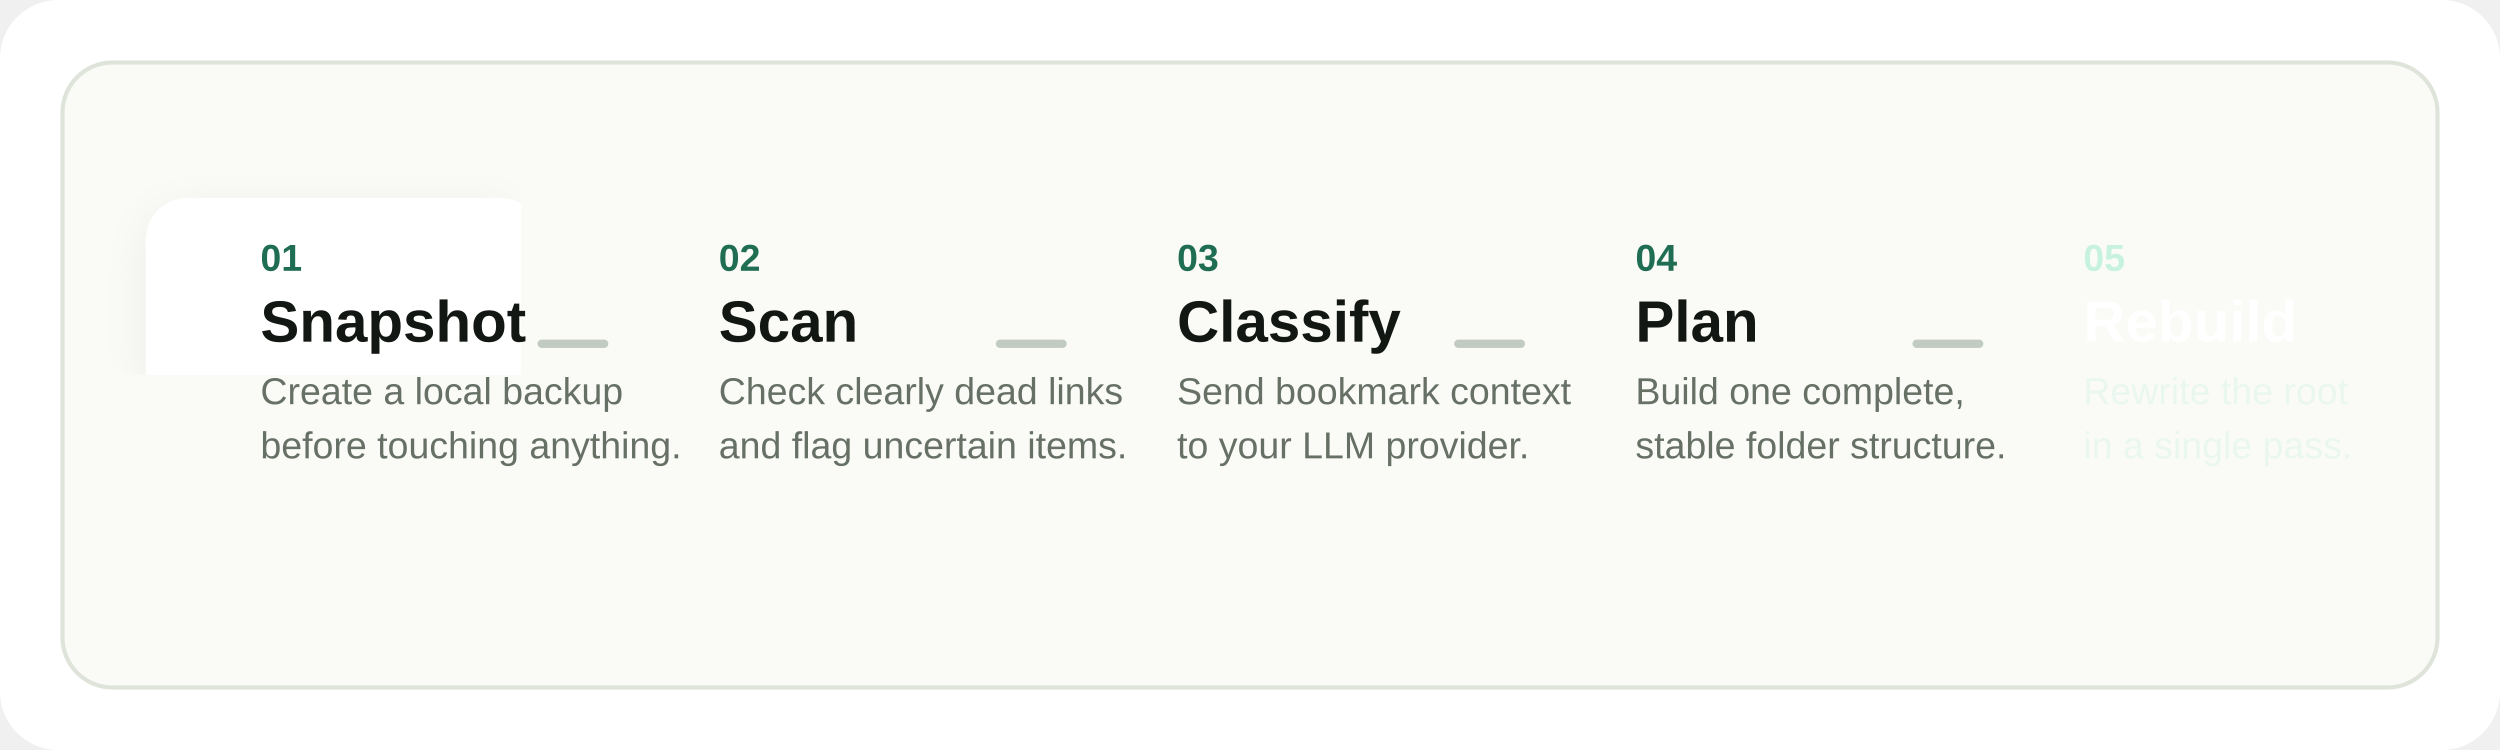
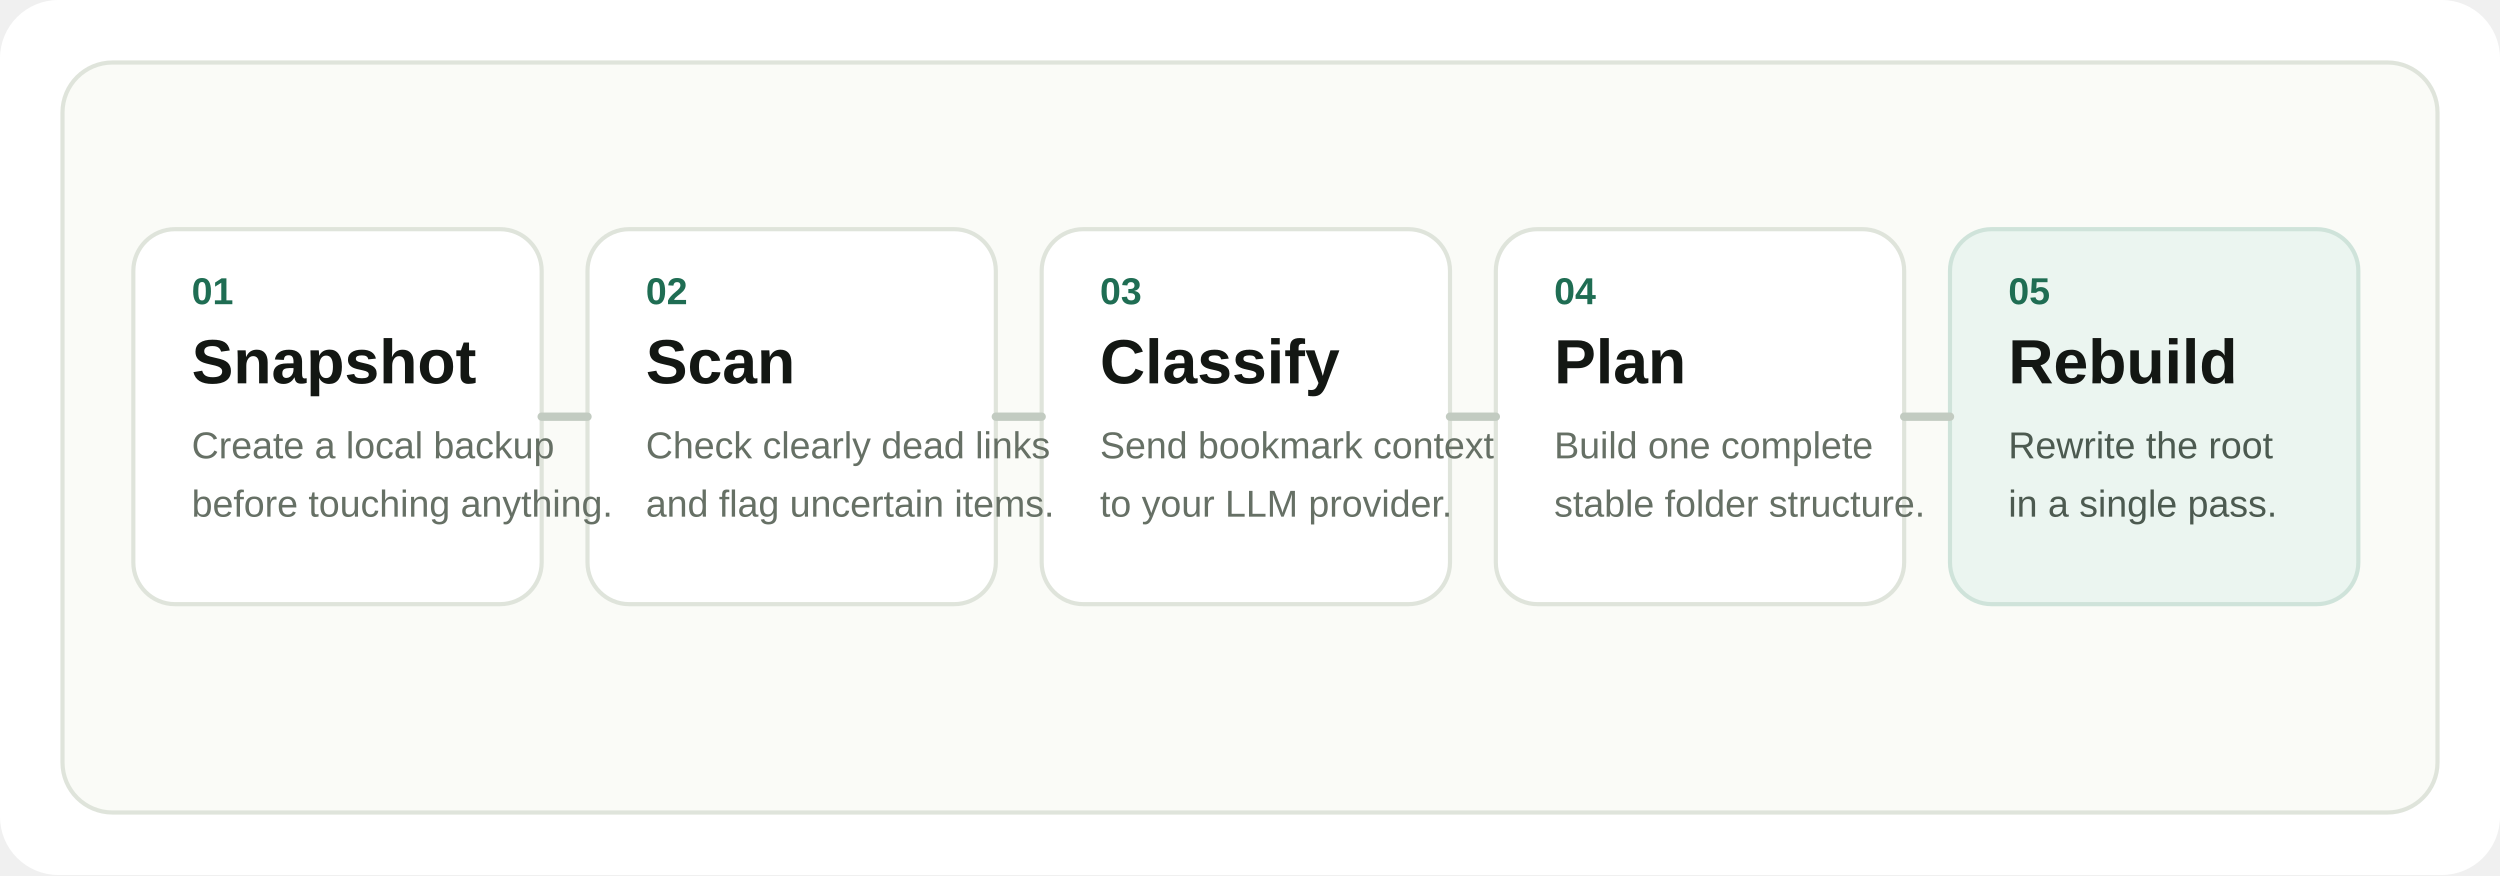
- <svg xmlns="http://www.w3.org/2000/svg" width="1200" height="360" viewBox="0 0 1200 360" fill="none">
-   <rect width="1200" height="360" rx="28" fill="#FFFFFF" />
-   <rect x="30" y="30" width="1140" height="300" rx="24" fill="#FAFBF7" stroke="#DFE4DB" stroke-width="2" />
-   <defs>
-     <filter id="shadow" x="0" y="0" width="250" height="180" filterUnits="userSpaceOnUse">
-       <feDropShadow dx="0" dy="6" stdDeviation="10" flood-color="#0F1611" flood-opacity="0.06" />
-     </filter>
-   </defs>
-   <g filter="url(#shadow)">
-     <rect x="70" y="95" width="190" height="140" rx="20" fill="#FFFFFF" />
-     <rect x="290" y="95" width="190" height="140" rx="20" fill="#FFFFFF" />
-     <rect x="510" y="95" width="190" height="140" rx="20" fill="#FFFFFF" />
-     <rect x="730" y="95" width="190" height="140" rx="20" fill="#FFFFFF" />
-     <rect x="950" y="95" width="180" height="140" rx="20" fill="#1F6D53" />
-   </g>
-   <text x="125" y="130" fill="#1F6D53" font-family="Arial, sans-serif" font-size="18" font-weight="700">01</text>
-   <text x="125" y="164" fill="#131713" font-family="Arial, sans-serif" font-size="28" font-weight="700">Snapshot</text>
-   <text x="125" y="194" fill="#667065" font-family="Arial, sans-serif" font-size="18">Create a local backup</text>
-   <text x="125" y="220" fill="#667065" font-family="Arial, sans-serif" font-size="18">before touching anything.</text>
-   <text x="345" y="130" fill="#1F6D53" font-family="Arial, sans-serif" font-size="18" font-weight="700">02</text>
-   <text x="345" y="164" fill="#131713" font-family="Arial, sans-serif" font-size="28" font-weight="700">Scan</text>
-   <text x="345" y="194" fill="#667065" font-family="Arial, sans-serif" font-size="18">Check clearly dead links</text>
-   <text x="345" y="220" fill="#667065" font-family="Arial, sans-serif" font-size="18">and flag uncertain items.</text>
-   <text x="565" y="130" fill="#1F6D53" font-family="Arial, sans-serif" font-size="18" font-weight="700">03</text>
-   <text x="565" y="164" fill="#131713" font-family="Arial, sans-serif" font-size="28" font-weight="700">Classify</text>
-   <text x="565" y="194" fill="#667065" font-family="Arial, sans-serif" font-size="18">Send bookmark context</text>
-   <text x="565" y="220" fill="#667065" font-family="Arial, sans-serif" font-size="18">to your LLM provider.</text>
-   <text x="785" y="130" fill="#1F6D53" font-family="Arial, sans-serif" font-size="18" font-weight="700">04</text>
-   <text x="785" y="164" fill="#131713" font-family="Arial, sans-serif" font-size="28" font-weight="700">Plan</text>
-   <text x="785" y="194" fill="#667065" font-family="Arial, sans-serif" font-size="18">Build one complete,</text>
-   <text x="785" y="220" fill="#667065" font-family="Arial, sans-serif" font-size="18">stable folder structure.</text>
-   <text x="1000" y="130" fill="#C7F2DF" font-family="Arial, sans-serif" font-size="18" font-weight="700">05</text>
-   <text x="1000" y="164" fill="#FFFFFF" font-family="Arial, sans-serif" font-size="28" font-weight="700">Rebuild</text>
-   <text x="1000" y="194" fill="#EAF7F1" font-family="Arial, sans-serif" font-size="18">Rewrite the root</text>
-   <text x="1000" y="220" fill="#EAF7F1" font-family="Arial, sans-serif" font-size="18">in a single pass.</text>
-   <path d="M260 165H290" stroke="#C2CBC1" stroke-width="4" stroke-linecap="round" />
-   <path d="M480 165H510" stroke="#C2CBC1" stroke-width="4" stroke-linecap="round" />
-   <path d="M700 165H730" stroke="#C2CBC1" stroke-width="4" stroke-linecap="round" />
-   <path d="M920 165H950" stroke="#C2CBC1" stroke-width="4" stroke-linecap="round" />
+ <svg xmlns="http://www.w3.org/2000/svg" width="1200" height="420" viewBox="0 0 1200 420" fill="none">
+   <rect width="1200" height="420" rx="28" fill="#FFFFFF" />
+   <rect x="30" y="30" width="1140" height="360" rx="24" fill="#FAFBF7" stroke="#DFE4DB" stroke-width="2" />
+   <rect x="64" y="110" width="196" height="180" rx="20" fill="#FFFFFF" stroke="#DFE4DB" stroke-width="2" />
+   <rect x="282" y="110" width="196" height="180" rx="20" fill="#FFFFFF" stroke="#DFE4DB" stroke-width="2" />
+   <rect x="500" y="110" width="196" height="180" rx="20" fill="#FFFFFF" stroke="#DFE4DB" stroke-width="2" />
+   <rect x="718" y="110" width="196" height="180" rx="20" fill="#FFFFFF" stroke="#DFE4DB" stroke-width="2" />
+   <rect x="936" y="110" width="196" height="180" rx="20" fill="#EBF5F0" stroke="#CFE3DA" stroke-width="2" />
+   <text x="92" y="146" fill="#1F6D53" font-family="Arial, sans-serif" font-size="18" font-weight="700">01</text>
+   <text x="92" y="184" fill="#131713" font-family="Arial, sans-serif" font-size="30" font-weight="700">Snapshot</text>
+   <text x="92" y="220" fill="#667065" font-family="Arial, sans-serif" font-size="18">Create a local backup</text>
+   <text x="92" y="248" fill="#667065" font-family="Arial, sans-serif" font-size="18">before touching anything.</text>
+   <text x="310" y="146" fill="#1F6D53" font-family="Arial, sans-serif" font-size="18" font-weight="700">02</text>
+   <text x="310" y="184" fill="#131713" font-family="Arial, sans-serif" font-size="30" font-weight="700">Scan</text>
+   <text x="310" y="220" fill="#667065" font-family="Arial, sans-serif" font-size="18">Check clearly dead links</text>
+   <text x="310" y="248" fill="#667065" font-family="Arial, sans-serif" font-size="18">and flag uncertain items.</text>
+   <text x="528" y="146" fill="#1F6D53" font-family="Arial, sans-serif" font-size="18" font-weight="700">03</text>
+   <text x="528" y="184" fill="#131713" font-family="Arial, sans-serif" font-size="30" font-weight="700">Classify</text>
+   <text x="528" y="220" fill="#667065" font-family="Arial, sans-serif" font-size="18">Send bookmark context</text>
+   <text x="528" y="248" fill="#667065" font-family="Arial, sans-serif" font-size="18">to your LLM provider.</text>
+   <text x="746" y="146" fill="#1F6D53" font-family="Arial, sans-serif" font-size="18" font-weight="700">04</text>
+   <text x="746" y="184" fill="#131713" font-family="Arial, sans-serif" font-size="30" font-weight="700">Plan</text>
+   <text x="746" y="220" fill="#667065" font-family="Arial, sans-serif" font-size="18">Build one complete</text>
+   <text x="746" y="248" fill="#667065" font-family="Arial, sans-serif" font-size="18">stable folder structure.</text>
+   <text x="964" y="146" fill="#1F6D53" font-family="Arial, sans-serif" font-size="18" font-weight="700">05</text>
+   <text x="964" y="184" fill="#131713" font-family="Arial, sans-serif" font-size="30" font-weight="700">Rebuild</text>
+   <text x="964" y="220" fill="#4C5A50" font-family="Arial, sans-serif" font-size="18">Rewrite the root</text>
+   <text x="964" y="248" fill="#4C5A50" font-family="Arial, sans-serif" font-size="18">in a single pass.</text>
+   <path d="M260 200H282" stroke="#C2CBC1" stroke-width="4" stroke-linecap="round" />
+   <path d="M478 200H500" stroke="#C2CBC1" stroke-width="4" stroke-linecap="round" />
+   <path d="M696 200H718" stroke="#C2CBC1" stroke-width="4" stroke-linecap="round" />
+   <path d="M914 200H936" stroke="#C2CBC1" stroke-width="4" stroke-linecap="round" />
</svg>
